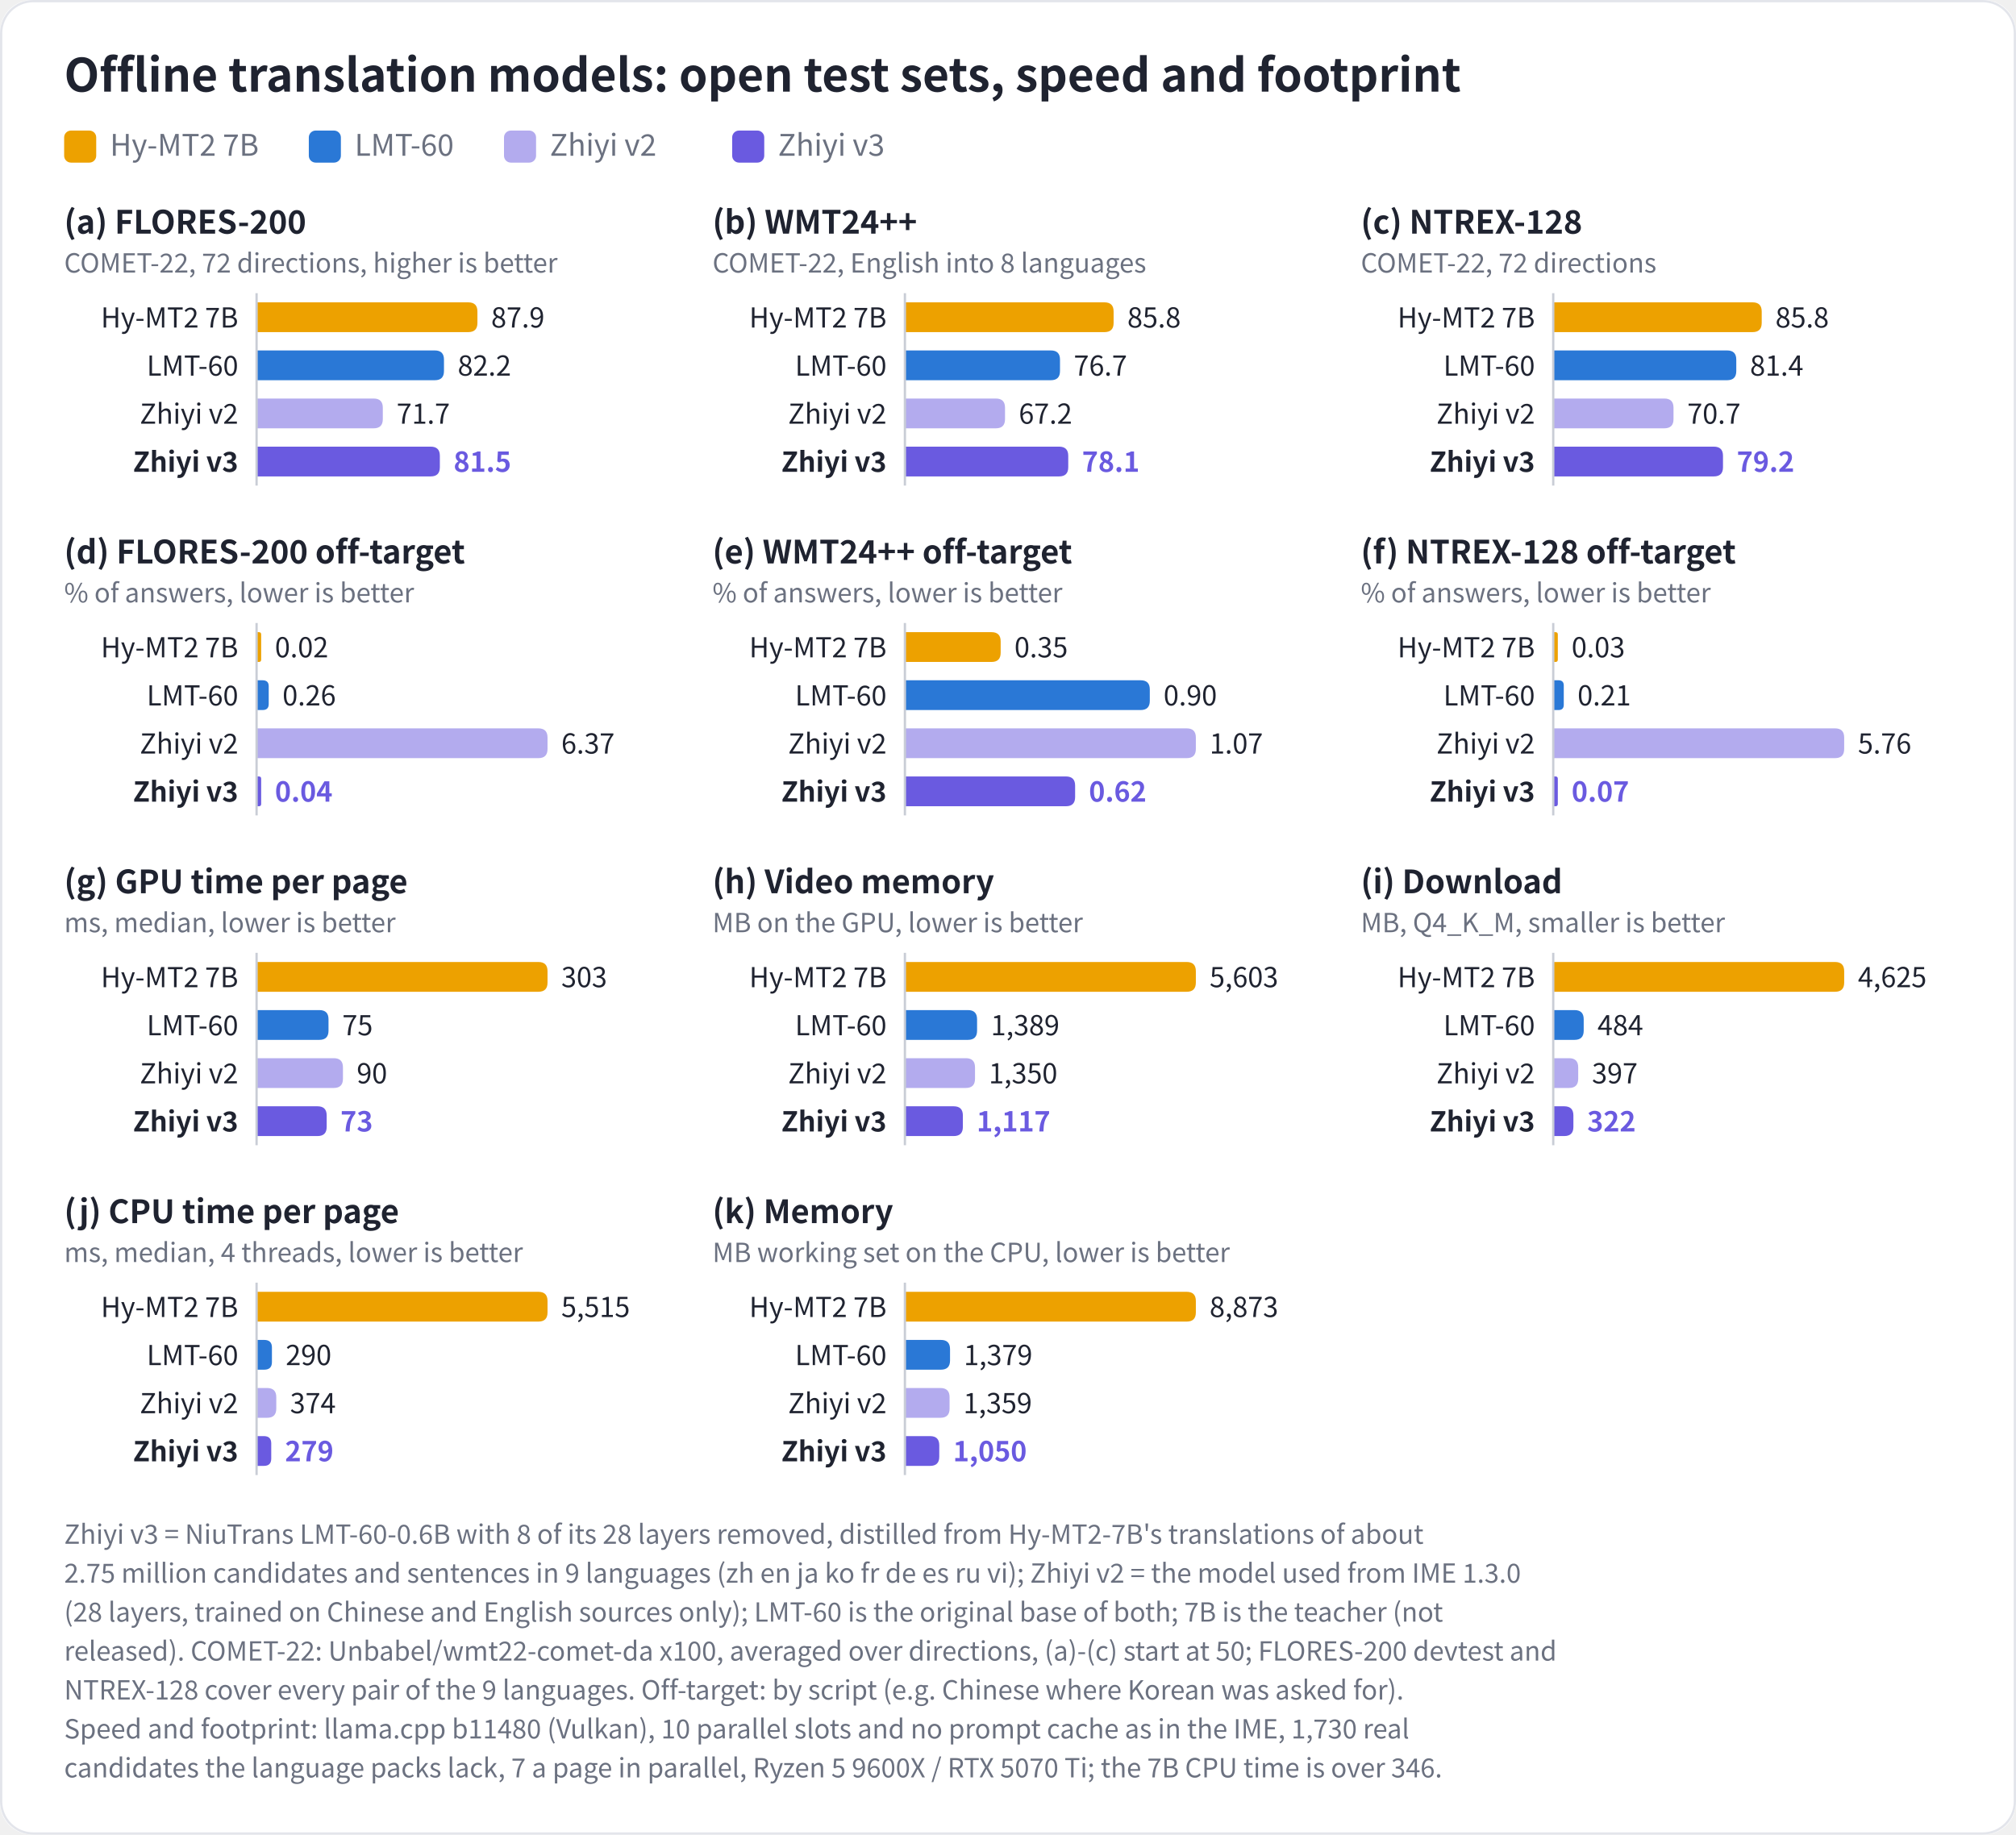
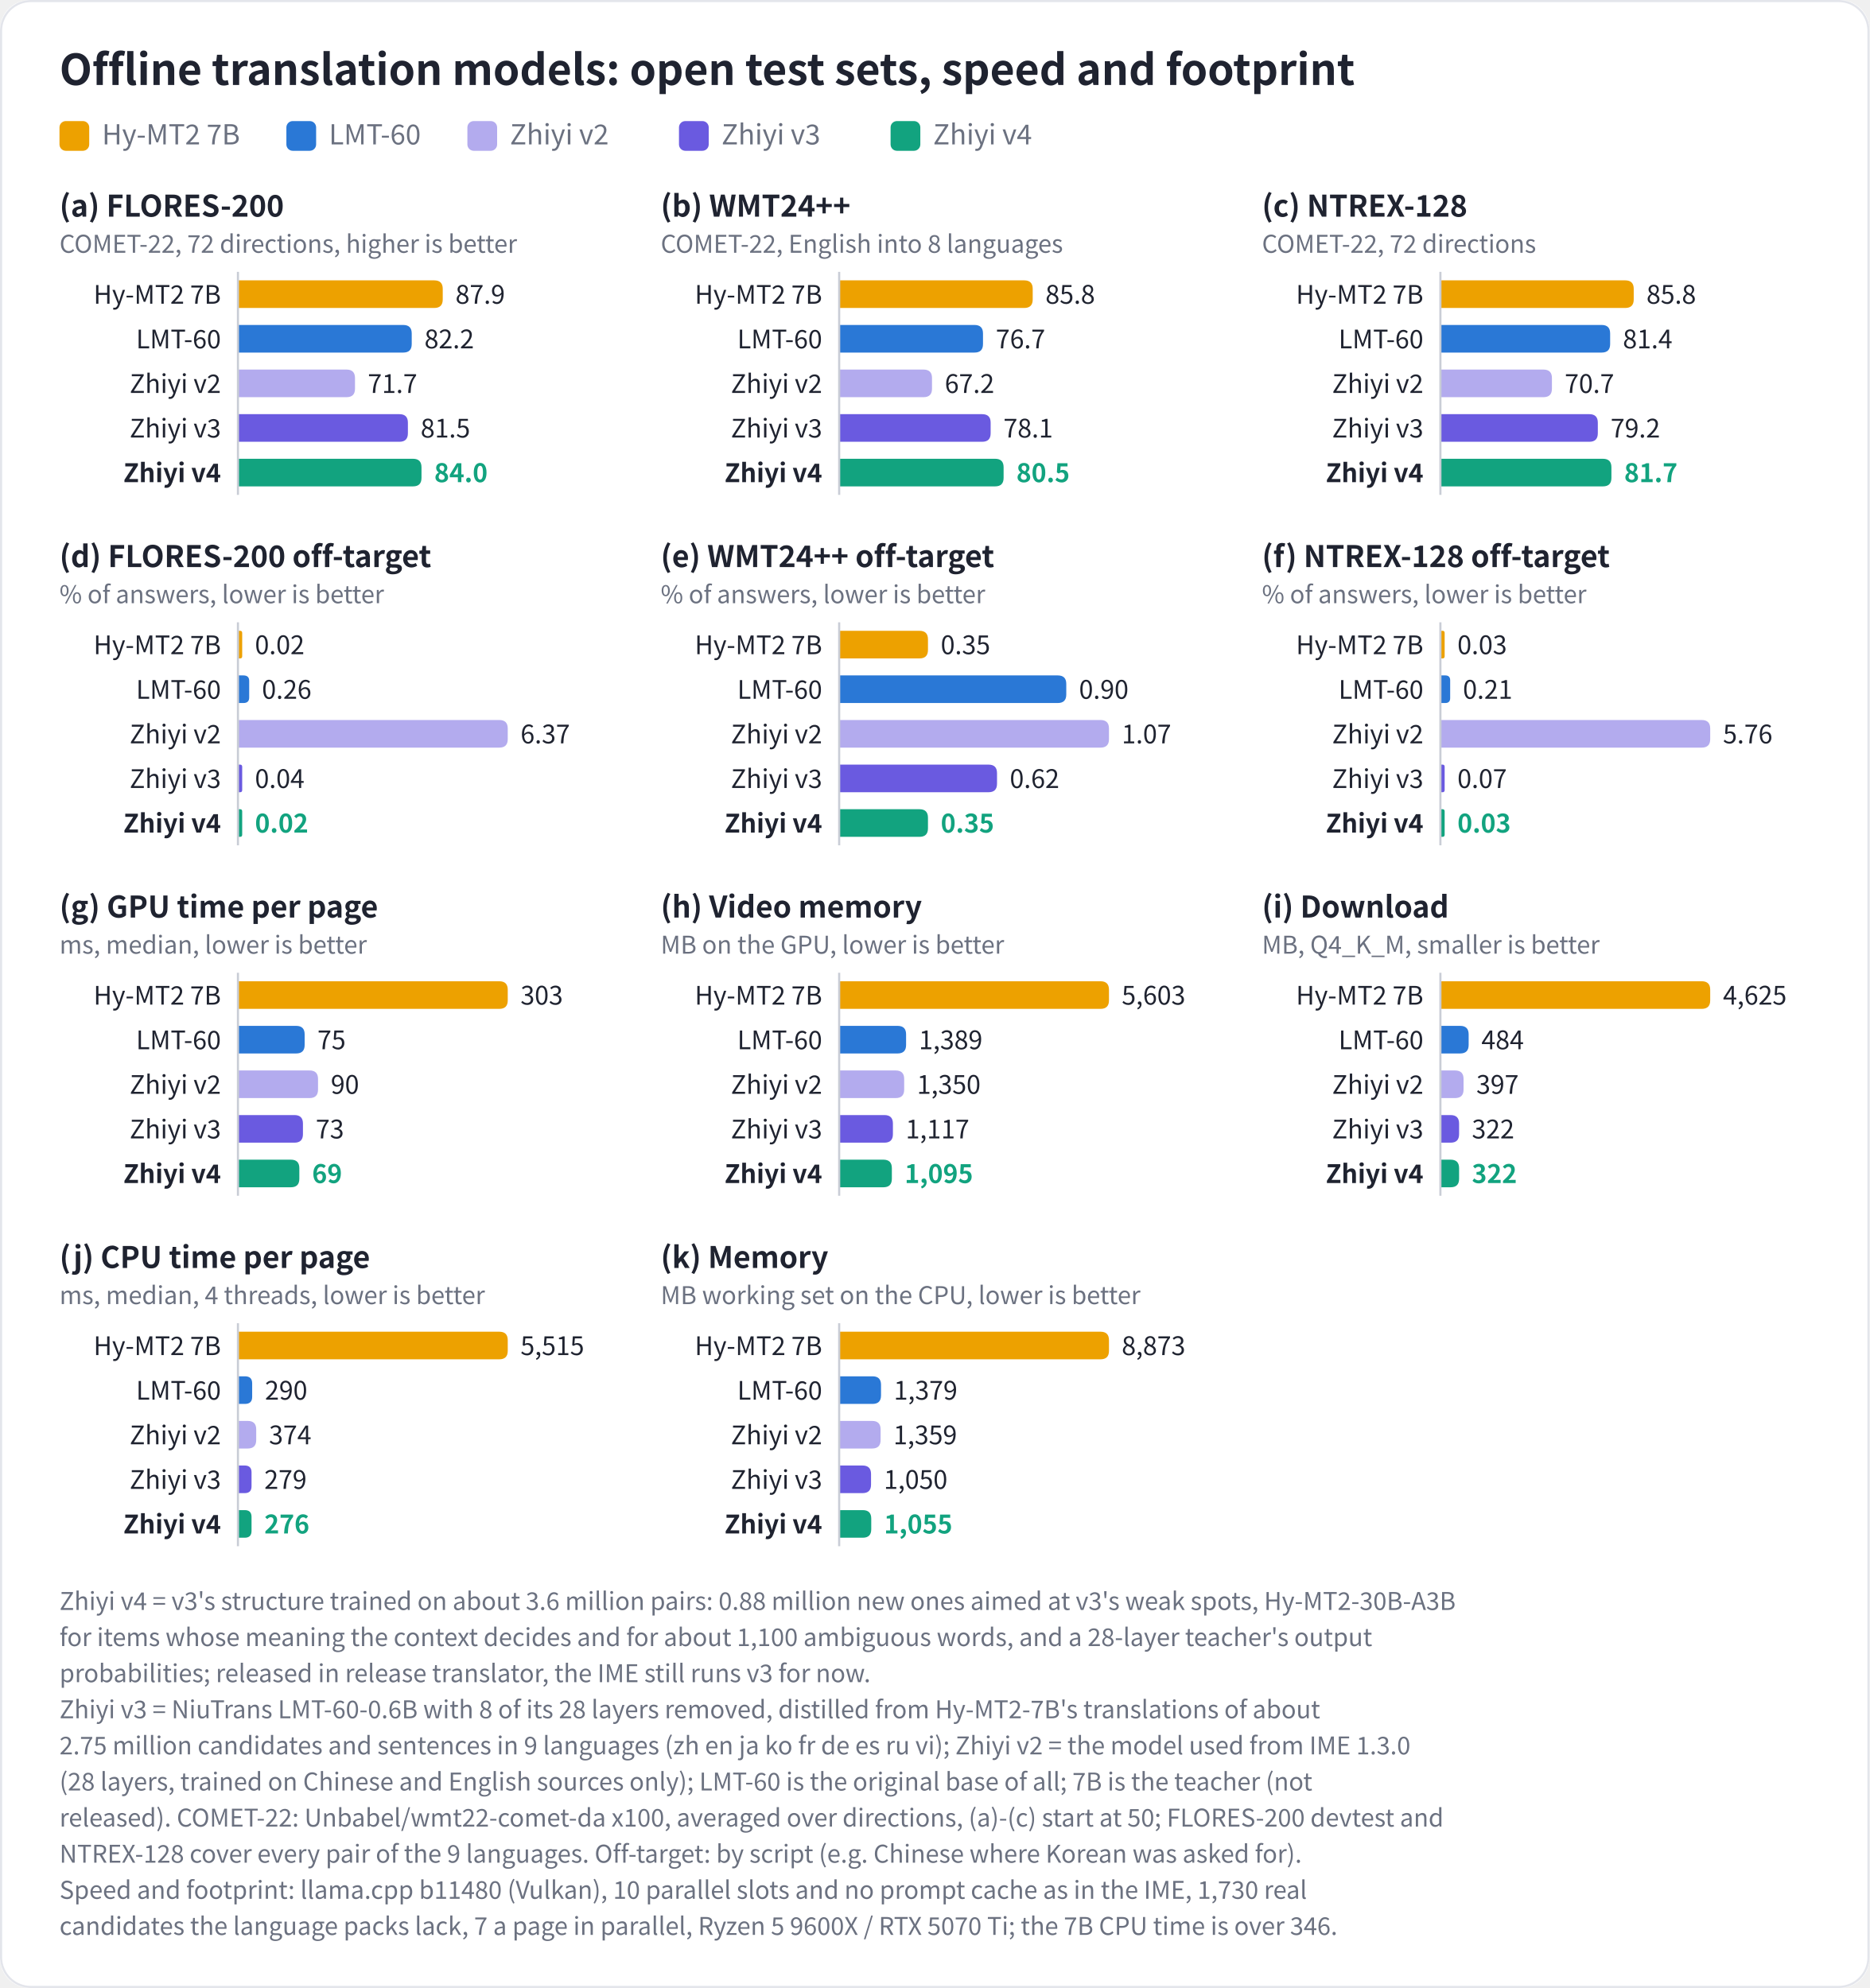
- <svg xmlns="http://www.w3.org/2000/svg" width="880" height="801" viewBox="0 0 880 801" font-family="'Microsoft YaHei','PingFang SC','Noto Sans CJK SC','Segoe UI',sans-serif">
-   <rect width="880" height="801" rx="14" fill="#FFFFFF" />
-   <rect x="0.5" y="0.5" width="879" height="800" rx="14" fill="none" stroke="#E3E5EB" />
+ <svg xmlns="http://www.w3.org/2000/svg" width="880" height="936" viewBox="0 0 880 936" font-family="'Microsoft YaHei','PingFang SC','Noto Sans CJK SC','Segoe UI',sans-serif">
+   <rect width="880" height="936" rx="14" fill="#FFFFFF" />
+   <rect x="0.5" y="0.5" width="879" height="935" rx="14" fill="none" stroke="#E3E5EB" />
  <text x="28" y="40" font-size="20" font-weight="700" fill="#1F2330">Offline translation models: open test sets, speed and footprint</text>
  <rect x="28" y="57" width="14" height="14" rx="3" fill="#EDA100" />
  <text x="48" y="68" font-size="13" fill="#6B7180">Hy-MT2 7B</text>
  <rect x="134.8" y="57" width="14" height="14" rx="3" fill="#2A78D6" />
  <text x="154.8" y="68" font-size="13" fill="#6B7180">LMT-60</text>
  <rect x="220.0" y="57" width="14" height="14" rx="3" fill="#B3ABEE" />
  <text x="240.0" y="68" font-size="13" fill="#6B7180">Zhiyi v2</text>
  <rect x="319.6" y="57" width="14" height="14" rx="3" fill="#6A5AE0" />
  <text x="339.6" y="68" font-size="13" fill="#6B7180">Zhiyi v3</text>
+   <rect x="419.2" y="57" width="14" height="14" rx="3" fill="#12A37F" />
+   <text x="439.2" y="68" font-size="13" fill="#6B7180">Zhiyi v4</text>
  <text x="28" y="102" font-size="14" font-weight="700" fill="#1F2330">(a) FLORES-200</text>
  <text x="28" y="119" font-size="11.5" fill="#6B7180">COMET-22, 72 directions, higher is better</text>
  <text x="104" y="143" font-size="12" text-anchor="end" font-weight="400" fill="#1F2330">Hy-MT2 7B</text>
  <path d="M112,132 H204.4 Q208.4,132 208.4,136.0 V141.0 Q208.4,145 204.4,145 H112 Z" fill="#EDA100" />
  <text x="214.4" y="143" font-size="12" font-weight="400" fill="#1F2330">87.9</text>
  <text x="104" y="164" font-size="12" text-anchor="end" font-weight="400" fill="#1F2330">LMT-60</text>
  <path d="M112,153 H189.8 Q193.8,153 193.8,157.0 V162.0 Q193.8,166 189.8,166 H112 Z" fill="#2A78D6" />
  <text x="199.8" y="164" font-size="12" font-weight="400" fill="#1F2330">82.2</text>
  <text x="104" y="185" font-size="12" text-anchor="end" font-weight="400" fill="#1F2330">Zhiyi v2</text>
  <path d="M112,174 H163.1 Q167.1,174 167.1,178.0 V183.0 Q167.1,187 163.1,187 H112 Z" fill="#B3ABEE" />
  <text x="173.1" y="185" font-size="12" font-weight="400" fill="#1F2330">71.7</text>
-   <text x="104" y="206" font-size="12" text-anchor="end" font-weight="700" fill="#1F2330">Zhiyi v3</text>
+   <text x="104" y="206" font-size="12" text-anchor="end" font-weight="400" fill="#1F2330">Zhiyi v3</text>
  <path d="M112,195 H188.0 Q192.0,195 192.0,199.0 V204.0 Q192.0,208 188.0,208 H112 Z" fill="#6A5AE0" />
-   <text x="198.0" y="206" font-size="12" font-weight="700" fill="#6A5AE0">81.5</text>
-   <line x1="112" y1="128" x2="112" y2="212" stroke="#C9CDD6" />
+   <text x="198.0" y="206" font-size="12" font-weight="400" fill="#1F2330">81.5</text>
+   <text x="104" y="227" font-size="12" text-anchor="end" font-weight="700" fill="#1F2330">Zhiyi v4</text>
+   <path d="M112,216 H194.4 Q198.4,216 198.4,220.0 V225.0 Q198.4,229 194.4,229 H112 Z" fill="#12A37F" />
+   <text x="204.4" y="227" font-size="12" font-weight="700" fill="#12A37F">84.0</text>
+   <line x1="112" y1="128" x2="112" y2="233" stroke="#C9CDD6" />
  <text x="311" y="102" font-size="14" font-weight="700" fill="#1F2330">(b) WMT24++</text>
  <text x="311" y="119" font-size="11.5" fill="#6B7180">COMET-22, English into 8 languages</text>
  <text x="387" y="143" font-size="12" text-anchor="end" font-weight="400" fill="#1F2330">Hy-MT2 7B</text>
  <path d="M395,132 H482.1 Q486.1,132 486.1,136.0 V141.0 Q486.1,145 482.1,145 H395 Z" fill="#EDA100" />
  <text x="492.1" y="143" font-size="12" font-weight="400" fill="#1F2330">85.8</text>
  <text x="387" y="164" font-size="12" text-anchor="end" font-weight="400" fill="#1F2330">LMT-60</text>
  <path d="M395,153 H458.7 Q462.7,153 462.7,157.0 V162.0 Q462.7,166 458.7,166 H395 Z" fill="#2A78D6" />
  <text x="468.7" y="164" font-size="12" font-weight="400" fill="#1F2330">76.7</text>
  <text x="387" y="185" font-size="12" text-anchor="end" font-weight="400" fill="#1F2330">Zhiyi v2</text>
  <path d="M395,174 H434.7 Q438.7,174 438.7,178.0 V183.0 Q438.7,187 434.7,187 H395 Z" fill="#B3ABEE" />
  <text x="444.7" y="185" font-size="12" font-weight="400" fill="#1F2330">67.2</text>
-   <text x="387" y="206" font-size="12" text-anchor="end" font-weight="700" fill="#1F2330">Zhiyi v3</text>
+   <text x="387" y="206" font-size="12" text-anchor="end" font-weight="400" fill="#1F2330">Zhiyi v3</text>
  <path d="M395,195 H462.3 Q466.3,195 466.3,199.0 V204.0 Q466.3,208 462.3,208 H395 Z" fill="#6A5AE0" />
-   <text x="472.3" y="206" font-size="12" font-weight="700" fill="#6A5AE0">78.1</text>
-   <line x1="395" y1="128" x2="395" y2="212" stroke="#C9CDD6" />
+   <text x="472.3" y="206" font-size="12" font-weight="400" fill="#1F2330">78.1</text>
+   <text x="387" y="227" font-size="12" text-anchor="end" font-weight="700" fill="#1F2330">Zhiyi v4</text>
+   <path d="M395,216 H468.4 Q472.4,216 472.4,220.0 V225.0 Q472.4,229 468.4,229 H395 Z" fill="#12A37F" />
+   <text x="478.4" y="227" font-size="12" font-weight="700" fill="#12A37F">80.5</text>
+   <line x1="395" y1="128" x2="395" y2="233" stroke="#C9CDD6" />
  <text x="594" y="102" font-size="14" font-weight="700" fill="#1F2330">(c) NTREX-128</text>
  <text x="594" y="119" font-size="11.5" fill="#6B7180">COMET-22, 72 directions</text>
  <text x="670" y="143" font-size="12" text-anchor="end" font-weight="400" fill="#1F2330">Hy-MT2 7B</text>
  <path d="M678,132 H765.0 Q769.0,132 769.0,136.0 V141.0 Q769.0,145 765.0,145 H678 Z" fill="#EDA100" />
  <text x="775.0" y="143" font-size="12" font-weight="400" fill="#1F2330">85.8</text>
  <text x="670" y="164" font-size="12" text-anchor="end" font-weight="400" fill="#1F2330">LMT-60</text>
  <path d="M678,153 H753.9 Q757.9,153 757.9,157.0 V162.0 Q757.9,166 753.9,166 H678 Z" fill="#2A78D6" />
  <text x="763.9" y="164" font-size="12" font-weight="400" fill="#1F2330">81.4</text>
  <text x="670" y="185" font-size="12" text-anchor="end" font-weight="400" fill="#1F2330">Zhiyi v2</text>
  <path d="M678,174 H726.5 Q730.5,174 730.5,178.0 V183.0 Q730.5,187 726.5,187 H678 Z" fill="#B3ABEE" />
  <text x="736.5" y="185" font-size="12" font-weight="400" fill="#1F2330">70.7</text>
-   <text x="670" y="206" font-size="12" text-anchor="end" font-weight="700" fill="#1F2330">Zhiyi v3</text>
+   <text x="670" y="206" font-size="12" text-anchor="end" font-weight="400" fill="#1F2330">Zhiyi v3</text>
  <path d="M678,195 H748.1 Q752.1,195 752.1,199.0 V204.0 Q752.1,208 748.1,208 H678 Z" fill="#6A5AE0" />
-   <text x="758.1" y="206" font-size="12" font-weight="700" fill="#6A5AE0">79.2</text>
-   <line x1="678" y1="128" x2="678" y2="212" stroke="#C9CDD6" />
-   <text x="28" y="246" font-size="14" font-weight="700" fill="#1F2330">(d) FLORES-200 off-target</text>
-   <text x="28" y="263" font-size="11.5" fill="#6B7180">% of answers, lower is better</text>
-   <text x="104" y="287" font-size="12" text-anchor="end" font-weight="400" fill="#1F2330">Hy-MT2 7B</text>
-   <path d="M112,276 H113.0 Q114.0,276 114.0,277.0 V288.0 Q114.0,289 113.0,289 H112 Z" fill="#EDA100" />
-   <text x="120.0" y="287" font-size="12" font-weight="400" fill="#1F2330">0.02</text>
-   <text x="104" y="308" font-size="12" text-anchor="end" font-weight="400" fill="#1F2330">LMT-60</text>
-   <path d="M112,297 H114.6 Q117.3,297 117.3,299.6 V307.4 Q117.3,310 114.6,310 H112 Z" fill="#2A78D6" />
-   <text x="123.3" y="308" font-size="12" font-weight="400" fill="#1F2330">0.26</text>
-   <text x="104" y="329" font-size="12" text-anchor="end" font-weight="400" fill="#1F2330">Zhiyi v2</text>
-   <path d="M112,318 H235.0 Q239.0,318 239.0,322.0 V327.0 Q239.0,331 235.0,331 H112 Z" fill="#B3ABEE" />
-   <text x="245.0" y="329" font-size="12" font-weight="400" fill="#1F2330">6.37</text>
-   <text x="104" y="350" font-size="12" text-anchor="end" font-weight="700" fill="#1F2330">Zhiyi v3</text>
-   <path d="M112,339 H113.0 Q114.0,339 114.0,340.0 V351.0 Q114.0,352 113.0,352 H112 Z" fill="#6A5AE0" />
-   <text x="120.0" y="350" font-size="12" font-weight="700" fill="#6A5AE0">0.04</text>
-   <line x1="112" y1="272" x2="112" y2="356" stroke="#C9CDD6" />
-   <text x="311" y="246" font-size="14" font-weight="700" fill="#1F2330">(e) WMT24++ off-target</text>
-   <text x="311" y="263" font-size="11.5" fill="#6B7180">% of answers, lower is better</text>
-   <text x="387" y="287" font-size="12" text-anchor="end" font-weight="400" fill="#1F2330">Hy-MT2 7B</text>
-   <path d="M395,276 H432.8 Q436.8,276 436.8,280.0 V285.0 Q436.8,289 432.8,289 H395 Z" fill="#EDA100" />
-   <text x="442.8" y="287" font-size="12" font-weight="400" fill="#1F2330">0.35</text>
-   <text x="387" y="308" font-size="12" text-anchor="end" font-weight="400" fill="#1F2330">LMT-60</text>
-   <path d="M395,297 H497.9 Q501.9,297 501.9,301.0 V306.0 Q501.9,310 497.9,310 H395 Z" fill="#2A78D6" />
-   <text x="507.9" y="308" font-size="12" font-weight="400" fill="#1F2330">0.90</text>
-   <text x="387" y="329" font-size="12" text-anchor="end" font-weight="400" fill="#1F2330">Zhiyi v2</text>
-   <path d="M395,318 H518.0 Q522.0,318 522.0,322.0 V327.0 Q522.0,331 518.0,331 H395 Z" fill="#B3ABEE" />
-   <text x="528.0" y="329" font-size="12" font-weight="400" fill="#1F2330">1.07</text>
-   <text x="387" y="350" font-size="12" text-anchor="end" font-weight="700" fill="#1F2330">Zhiyi v3</text>
-   <path d="M395,339 H465.3 Q469.3,339 469.3,343.0 V348.0 Q469.3,352 465.3,352 H395 Z" fill="#6A5AE0" />
-   <text x="475.3" y="350" font-size="12" font-weight="700" fill="#6A5AE0">0.62</text>
-   <line x1="395" y1="272" x2="395" y2="356" stroke="#C9CDD6" />
-   <text x="594" y="246" font-size="14" font-weight="700" fill="#1F2330">(f) NTREX-128 off-target</text>
-   <text x="594" y="263" font-size="11.5" fill="#6B7180">% of answers, lower is better</text>
-   <text x="670" y="287" font-size="12" text-anchor="end" font-weight="400" fill="#1F2330">Hy-MT2 7B</text>
-   <path d="M678,276 H679.0 Q680.0,276 680.0,277.0 V288.0 Q680.0,289 679.0,289 H678 Z" fill="#EDA100" />
-   <text x="686.0" y="287" font-size="12" font-weight="400" fill="#1F2330">0.03</text>
-   <text x="670" y="308" font-size="12" text-anchor="end" font-weight="400" fill="#1F2330">LMT-60</text>
-   <path d="M678,297 H680.3 Q682.6,297 682.6,299.3 V307.7 Q682.6,310 680.3,310 H678 Z" fill="#2A78D6" />
-   <text x="688.6" y="308" font-size="12" font-weight="400" fill="#1F2330">0.21</text>
-   <text x="670" y="329" font-size="12" text-anchor="end" font-weight="400" fill="#1F2330">Zhiyi v2</text>
-   <path d="M678,318 H801.0 Q805.0,318 805.0,322.0 V327.0 Q805.0,331 801.0,331 H678 Z" fill="#B3ABEE" />
-   <text x="811.0" y="329" font-size="12" font-weight="400" fill="#1F2330">5.76</text>
-   <text x="670" y="350" font-size="12" text-anchor="end" font-weight="700" fill="#1F2330">Zhiyi v3</text>
-   <path d="M678,339 H679.0 Q680.0,339 680.0,340.0 V351.0 Q680.0,352 679.0,352 H678 Z" fill="#6A5AE0" />
-   <text x="686.0" y="350" font-size="12" font-weight="700" fill="#6A5AE0">0.07</text>
-   <line x1="678" y1="272" x2="678" y2="356" stroke="#C9CDD6" />
-   <text x="28" y="390" font-size="14" font-weight="700" fill="#1F2330">(g) GPU time per page</text>
-   <text x="28" y="407" font-size="11.5" fill="#6B7180">ms, median, lower is better</text>
-   <text x="104" y="431" font-size="12" text-anchor="end" font-weight="400" fill="#1F2330">Hy-MT2 7B</text>
-   <path d="M112,420 H235.0 Q239.0,420 239.0,424.0 V429.0 Q239.0,433 235.0,433 H112 Z" fill="#EDA100" />
-   <text x="245.0" y="431" font-size="12" font-weight="400" fill="#1F2330">303</text>
-   <text x="104" y="452" font-size="12" text-anchor="end" font-weight="400" fill="#1F2330">LMT-60</text>
-   <path d="M112,441 H139.4 Q143.4,441 143.4,445.0 V450.0 Q143.4,454 139.4,454 H112 Z" fill="#2A78D6" />
-   <text x="149.4" y="452" font-size="12" font-weight="400" fill="#1F2330">75</text>
-   <text x="104" y="473" font-size="12" text-anchor="end" font-weight="400" fill="#1F2330">Zhiyi v2</text>
-   <path d="M112,462 H145.7 Q149.7,462 149.7,466.0 V471.0 Q149.7,475 145.7,475 H112 Z" fill="#B3ABEE" />
-   <text x="155.7" y="473" font-size="12" font-weight="400" fill="#1F2330">90</text>
-   <text x="104" y="494" font-size="12" text-anchor="end" font-weight="700" fill="#1F2330">Zhiyi v3</text>
-   <path d="M112,483 H138.6 Q142.6,483 142.6,487.0 V492.0 Q142.6,496 138.6,496 H112 Z" fill="#6A5AE0" />
-   <text x="148.6" y="494" font-size="12" font-weight="700" fill="#6A5AE0">73</text>
-   <line x1="112" y1="416" x2="112" y2="500" stroke="#C9CDD6" />
-   <text x="311" y="390" font-size="14" font-weight="700" fill="#1F2330">(h) Video memory</text>
-   <text x="311" y="407" font-size="11.5" fill="#6B7180">MB on the GPU, lower is better</text>
-   <text x="387" y="431" font-size="12" text-anchor="end" font-weight="400" fill="#1F2330">Hy-MT2 7B</text>
-   <path d="M395,420 H518.0 Q522.0,420 522.0,424.0 V429.0 Q522.0,433 518.0,433 H395 Z" fill="#EDA100" />
-   <text x="528.0" y="431" font-size="12" font-weight="400" fill="#1F2330">5,603</text>
-   <text x="387" y="452" font-size="12" text-anchor="end" font-weight="400" fill="#1F2330">LMT-60</text>
-   <path d="M395,441 H422.5 Q426.5,441 426.5,445.0 V450.0 Q426.5,454 422.5,454 H395 Z" fill="#2A78D6" />
-   <text x="432.5" y="452" font-size="12" font-weight="400" fill="#1F2330">1,389</text>
-   <text x="387" y="473" font-size="12" text-anchor="end" font-weight="400" fill="#1F2330">Zhiyi v2</text>
-   <path d="M395,462 H421.6 Q425.6,462 425.6,466.0 V471.0 Q425.6,475 421.6,475 H395 Z" fill="#B3ABEE" />
-   <text x="431.6" y="473" font-size="12" font-weight="400" fill="#1F2330">1,350</text>
-   <text x="387" y="494" font-size="12" text-anchor="end" font-weight="700" fill="#1F2330">Zhiyi v3</text>
-   <path d="M395,483 H416.3 Q420.3,483 420.3,487.0 V492.0 Q420.3,496 416.3,496 H395 Z" fill="#6A5AE0" />
-   <text x="426.3" y="494" font-size="12" font-weight="700" fill="#6A5AE0">1,117</text>
-   <line x1="395" y1="416" x2="395" y2="500" stroke="#C9CDD6" />
-   <text x="594" y="390" font-size="14" font-weight="700" fill="#1F2330">(i) Download</text>
-   <text x="594" y="407" font-size="11.5" fill="#6B7180">MB, Q4_K_M, smaller is better</text>
-   <text x="670" y="431" font-size="12" text-anchor="end" font-weight="400" fill="#1F2330">Hy-MT2 7B</text>
-   <path d="M678,420 H801.0 Q805.0,420 805.0,424.0 V429.0 Q805.0,433 801.0,433 H678 Z" fill="#EDA100" />
-   <text x="811.0" y="431" font-size="12" font-weight="400" fill="#1F2330">4,625</text>
-   <text x="670" y="452" font-size="12" text-anchor="end" font-weight="400" fill="#1F2330">LMT-60</text>
-   <path d="M678,441 H687.3 Q691.3,441 691.3,445.0 V450.0 Q691.3,454 687.3,454 H678 Z" fill="#2A78D6" />
-   <text x="697.3" y="452" font-size="12" font-weight="400" fill="#1F2330">484</text>
-   <text x="670" y="473" font-size="12" text-anchor="end" font-weight="400" fill="#1F2330">Zhiyi v2</text>
-   <path d="M678,462 H684.9 Q688.9,462 688.9,466.0 V471.0 Q688.9,475 684.9,475 H678 Z" fill="#B3ABEE" />
-   <text x="694.9" y="473" font-size="12" font-weight="400" fill="#1F2330">397</text>
-   <text x="670" y="494" font-size="12" text-anchor="end" font-weight="700" fill="#1F2330">Zhiyi v3</text>
-   <path d="M678,483 H682.8 Q686.8,483 686.8,487.0 V492.0 Q686.8,496 682.8,496 H678 Z" fill="#6A5AE0" />
-   <text x="692.8" y="494" font-size="12" font-weight="700" fill="#6A5AE0">322</text>
-   <line x1="678" y1="416" x2="678" y2="500" stroke="#C9CDD6" />
-   <text x="28" y="534" font-size="14" font-weight="700" fill="#1F2330">(j) CPU time per page</text>
-   <text x="28" y="551" font-size="11.5" fill="#6B7180">ms, median, 4 threads, lower is better</text>
-   <text x="104" y="575" font-size="12" text-anchor="end" font-weight="400" fill="#1F2330">Hy-MT2 7B</text>
-   <path d="M112,564 H235.0 Q239.0,564 239.0,568.0 V573.0 Q239.0,577 235.0,577 H112 Z" fill="#EDA100" />
-   <text x="245.0" y="575" font-size="12" font-weight="400" fill="#1F2330">5,515</text>
-   <text x="104" y="596" font-size="12" text-anchor="end" font-weight="400" fill="#1F2330">LMT-60</text>
-   <path d="M112,585 H115.3 Q118.7,585 118.7,588.3 V594.7 Q118.7,598 115.3,598 H112 Z" fill="#2A78D6" />
-   <text x="124.7" y="596" font-size="12" font-weight="400" fill="#1F2330">290</text>
-   <text x="104" y="617" font-size="12" text-anchor="end" font-weight="400" fill="#1F2330">Zhiyi v2</text>
-   <path d="M112,606 H116.6 Q120.6,606 120.6,610.0 V615.0 Q120.6,619 116.6,619 H112 Z" fill="#B3ABEE" />
-   <text x="126.6" y="617" font-size="12" font-weight="400" fill="#1F2330">374</text>
-   <text x="104" y="638" font-size="12" text-anchor="end" font-weight="700" fill="#1F2330">Zhiyi v3</text>
-   <path d="M112,627 H115.2 Q118.4,627 118.4,630.2 V636.8 Q118.4,640 115.2,640 H112 Z" fill="#6A5AE0" />
-   <text x="124.4" y="638" font-size="12" font-weight="700" fill="#6A5AE0">279</text>
-   <line x1="112" y1="560" x2="112" y2="644" stroke="#C9CDD6" />
-   <text x="311" y="534" font-size="14" font-weight="700" fill="#1F2330">(k) Memory</text>
-   <text x="311" y="551" font-size="11.5" fill="#6B7180">MB working set on the CPU, lower is better</text>
-   <text x="387" y="575" font-size="12" text-anchor="end" font-weight="400" fill="#1F2330">Hy-MT2 7B</text>
-   <path d="M395,564 H518.0 Q522.0,564 522.0,568.0 V573.0 Q522.0,577 518.0,577 H395 Z" fill="#EDA100" />
-   <text x="528.0" y="575" font-size="12" font-weight="400" fill="#1F2330">8,873</text>
-   <text x="387" y="596" font-size="12" text-anchor="end" font-weight="400" fill="#1F2330">LMT-60</text>
-   <path d="M395,585 H410.7 Q414.7,585 414.7,589.0 V594.0 Q414.7,598 410.7,598 H395 Z" fill="#2A78D6" />
-   <text x="420.7" y="596" font-size="12" font-weight="400" fill="#1F2330">1,379</text>
-   <text x="387" y="617" font-size="12" text-anchor="end" font-weight="400" fill="#1F2330">Zhiyi v2</text>
-   <path d="M395,606 H410.5 Q414.5,606 414.5,610.0 V615.0 Q414.5,619 410.5,619 H395 Z" fill="#B3ABEE" />
-   <text x="420.5" y="617" font-size="12" font-weight="400" fill="#1F2330">1,359</text>
-   <text x="387" y="638" font-size="12" text-anchor="end" font-weight="700" fill="#1F2330">Zhiyi v3</text>
-   <path d="M395,627 H406.0 Q410.0,627 410.0,631.0 V636.0 Q410.0,640 406.0,640 H395 Z" fill="#6A5AE0" />
-   <text x="416.0" y="638" font-size="12" font-weight="700" fill="#6A5AE0">1,050</text>
-   <line x1="395" y1="560" x2="395" y2="644" stroke="#C9CDD6" />
-   <text x="28" y="674" font-size="11.5" fill="#6B7180">Zhiyi v3 = NiuTrans LMT-60-0.6B with 8 of its 28 layers removed, distilled from Hy-MT2-7B's translations of about</text>
-   <text x="28" y="691" font-size="11.5" fill="#6B7180">2.75 million candidates and sentences in 9 languages (zh en ja ko fr de es ru vi); Zhiyi v2 = the model used from IME 1.3.0</text>
-   <text x="28" y="708" font-size="11.5" fill="#6B7180">(28 layers, trained on Chinese and English sources only); LMT-60 is the original base of both; 7B is the teacher (not</text>
-   <text x="28" y="725" font-size="11.5" fill="#6B7180">released). COMET-22: Unbabel/wmt22-comet-da x100, averaged over directions, (a)-(c) start at 50; FLORES-200 devtest and</text>
-   <text x="28" y="742" font-size="11.5" fill="#6B7180">NTREX-128 cover every pair of the 9 languages. Off-target: by script (e.g. Chinese where Korean was asked for).</text>
-   <text x="28" y="759" font-size="11.5" fill="#6B7180">Speed and footprint: llama.cpp b11480 (Vulkan), 10 parallel slots and no prompt cache as in the IME, 1,730 real</text>
-   <text x="28" y="776" font-size="11.5" fill="#6B7180">candidates the language packs lack, 7 a page in parallel, Ryzen 5 9600X / RTX 5070 Ti; the 7B CPU time is over 346.</text>
+   <text x="758.1" y="206" font-size="12" font-weight="400" fill="#1F2330">79.2</text>
+   <text x="670" y="227" font-size="12" text-anchor="end" font-weight="700" fill="#1F2330">Zhiyi v4</text>
+   <path d="M678,216 H754.5 Q758.5,216 758.5,220.0 V225.0 Q758.5,229 754.5,229 H678 Z" fill="#12A37F" />
+   <text x="764.5" y="227" font-size="12" font-weight="700" fill="#12A37F">81.7</text>
+   <line x1="678" y1="128" x2="678" y2="233" stroke="#C9CDD6" />
+   <text x="28" y="267" font-size="14" font-weight="700" fill="#1F2330">(d) FLORES-200 off-target</text>
+   <text x="28" y="284" font-size="11.5" fill="#6B7180">% of answers, lower is better</text>
+   <text x="104" y="308" font-size="12" text-anchor="end" font-weight="400" fill="#1F2330">Hy-MT2 7B</text>
+   <path d="M112,297 H113.0 Q114.0,297 114.0,298.0 V309.0 Q114.0,310 113.0,310 H112 Z" fill="#EDA100" />
+   <text x="120.0" y="308" font-size="12" font-weight="400" fill="#1F2330">0.02</text>
+   <text x="104" y="329" font-size="12" text-anchor="end" font-weight="400" fill="#1F2330">LMT-60</text>
+   <path d="M112,318 H114.6 Q117.3,318 117.3,320.6 V328.4 Q117.3,331 114.6,331 H112 Z" fill="#2A78D6" />
+   <text x="123.3" y="329" font-size="12" font-weight="400" fill="#1F2330">0.26</text>
+   <text x="104" y="350" font-size="12" text-anchor="end" font-weight="400" fill="#1F2330">Zhiyi v2</text>
+   <path d="M112,339 H235.0 Q239.0,339 239.0,343.0 V348.0 Q239.0,352 235.0,352 H112 Z" fill="#B3ABEE" />
+   <text x="245.0" y="350" font-size="12" font-weight="400" fill="#1F2330">6.37</text>
+   <text x="104" y="371" font-size="12" text-anchor="end" font-weight="400" fill="#1F2330">Zhiyi v3</text>
+   <path d="M112,360 H113.0 Q114.0,360 114.0,361.0 V372.0 Q114.0,373 113.0,373 H112 Z" fill="#6A5AE0" />
+   <text x="120.0" y="371" font-size="12" font-weight="400" fill="#1F2330">0.04</text>
+   <text x="104" y="392" font-size="12" text-anchor="end" font-weight="700" fill="#1F2330">Zhiyi v4</text>
+   <path d="M112,381 H113.0 Q114.0,381 114.0,382.0 V393.0 Q114.0,394 113.0,394 H112 Z" fill="#12A37F" />
+   <text x="120.0" y="392" font-size="12" font-weight="700" fill="#12A37F">0.02</text>
+   <line x1="112" y1="293" x2="112" y2="398" stroke="#C9CDD6" />
+   <text x="311" y="267" font-size="14" font-weight="700" fill="#1F2330">(e) WMT24++ off-target</text>
+   <text x="311" y="284" font-size="11.5" fill="#6B7180">% of answers, lower is better</text>
+   <text x="387" y="308" font-size="12" text-anchor="end" font-weight="400" fill="#1F2330">Hy-MT2 7B</text>
+   <path d="M395,297 H432.8 Q436.8,297 436.8,301.0 V306.0 Q436.8,310 432.8,310 H395 Z" fill="#EDA100" />
+   <text x="442.8" y="308" font-size="12" font-weight="400" fill="#1F2330">0.35</text>
+   <text x="387" y="329" font-size="12" text-anchor="end" font-weight="400" fill="#1F2330">LMT-60</text>
+   <path d="M395,318 H497.9 Q501.9,318 501.9,322.0 V327.0 Q501.9,331 497.9,331 H395 Z" fill="#2A78D6" />
+   <text x="507.9" y="329" font-size="12" font-weight="400" fill="#1F2330">0.90</text>
+   <text x="387" y="350" font-size="12" text-anchor="end" font-weight="400" fill="#1F2330">Zhiyi v2</text>
+   <path d="M395,339 H518.0 Q522.0,339 522.0,343.0 V348.0 Q522.0,352 518.0,352 H395 Z" fill="#B3ABEE" />
+   <text x="528.0" y="350" font-size="12" font-weight="400" fill="#1F2330">1.07</text>
+   <text x="387" y="371" font-size="12" text-anchor="end" font-weight="400" fill="#1F2330">Zhiyi v3</text>
+   <path d="M395,360 H465.3 Q469.3,360 469.3,364.0 V369.0 Q469.3,373 465.3,373 H395 Z" fill="#6A5AE0" />
+   <text x="475.3" y="371" font-size="12" font-weight="400" fill="#1F2330">0.62</text>
+   <text x="387" y="392" font-size="12" text-anchor="end" font-weight="700" fill="#1F2330">Zhiyi v4</text>
+   <path d="M395,381 H432.8 Q436.8,381 436.8,385.0 V390.0 Q436.8,394 432.8,394 H395 Z" fill="#12A37F" />
+   <text x="442.8" y="392" font-size="12" font-weight="700" fill="#12A37F">0.35</text>
+   <line x1="395" y1="293" x2="395" y2="398" stroke="#C9CDD6" />
+   <text x="594" y="267" font-size="14" font-weight="700" fill="#1F2330">(f) NTREX-128 off-target</text>
+   <text x="594" y="284" font-size="11.5" fill="#6B7180">% of answers, lower is better</text>
+   <text x="670" y="308" font-size="12" text-anchor="end" font-weight="400" fill="#1F2330">Hy-MT2 7B</text>
+   <path d="M678,297 H679.0 Q680.0,297 680.0,298.0 V309.0 Q680.0,310 679.0,310 H678 Z" fill="#EDA100" />
+   <text x="686.0" y="308" font-size="12" font-weight="400" fill="#1F2330">0.03</text>
+   <text x="670" y="329" font-size="12" text-anchor="end" font-weight="400" fill="#1F2330">LMT-60</text>
+   <path d="M678,318 H680.3 Q682.6,318 682.6,320.3 V328.7 Q682.6,331 680.3,331 H678 Z" fill="#2A78D6" />
+   <text x="688.6" y="329" font-size="12" font-weight="400" fill="#1F2330">0.21</text>
+   <text x="670" y="350" font-size="12" text-anchor="end" font-weight="400" fill="#1F2330">Zhiyi v2</text>
+   <path d="M678,339 H801.0 Q805.0,339 805.0,343.0 V348.0 Q805.0,352 801.0,352 H678 Z" fill="#B3ABEE" />
+   <text x="811.0" y="350" font-size="12" font-weight="400" fill="#1F2330">5.76</text>
+   <text x="670" y="371" font-size="12" text-anchor="end" font-weight="400" fill="#1F2330">Zhiyi v3</text>
+   <path d="M678,360 H679.0 Q680.0,360 680.0,361.0 V372.0 Q680.0,373 679.0,373 H678 Z" fill="#6A5AE0" />
+   <text x="686.0" y="371" font-size="12" font-weight="400" fill="#1F2330">0.07</text>
+   <text x="670" y="392" font-size="12" text-anchor="end" font-weight="700" fill="#1F2330">Zhiyi v4</text>
+   <path d="M678,381 H679.0 Q680.0,381 680.0,382.0 V393.0 Q680.0,394 679.0,394 H678 Z" fill="#12A37F" />
+   <text x="686.0" y="392" font-size="12" font-weight="700" fill="#12A37F">0.03</text>
+   <line x1="678" y1="293" x2="678" y2="398" stroke="#C9CDD6" />
+   <text x="28" y="432" font-size="14" font-weight="700" fill="#1F2330">(g) GPU time per page</text>
+   <text x="28" y="449" font-size="11.5" fill="#6B7180">ms, median, lower is better</text>
+   <text x="104" y="473" font-size="12" text-anchor="end" font-weight="400" fill="#1F2330">Hy-MT2 7B</text>
+   <path d="M112,462 H235.0 Q239.0,462 239.0,466.0 V471.0 Q239.0,475 235.0,475 H112 Z" fill="#EDA100" />
+   <text x="245.0" y="473" font-size="12" font-weight="400" fill="#1F2330">303</text>
+   <text x="104" y="494" font-size="12" text-anchor="end" font-weight="400" fill="#1F2330">LMT-60</text>
+   <path d="M112,483 H139.4 Q143.4,483 143.4,487.0 V492.0 Q143.4,496 139.4,496 H112 Z" fill="#2A78D6" />
+   <text x="149.4" y="494" font-size="12" font-weight="400" fill="#1F2330">75</text>
+   <text x="104" y="515" font-size="12" text-anchor="end" font-weight="400" fill="#1F2330">Zhiyi v2</text>
+   <path d="M112,504 H145.7 Q149.7,504 149.7,508.0 V513.0 Q149.7,517 145.7,517 H112 Z" fill="#B3ABEE" />
+   <text x="155.7" y="515" font-size="12" font-weight="400" fill="#1F2330">90</text>
+   <text x="104" y="536" font-size="12" text-anchor="end" font-weight="400" fill="#1F2330">Zhiyi v3</text>
+   <path d="M112,525 H138.6 Q142.6,525 142.6,529.0 V534.0 Q142.6,538 138.6,538 H112 Z" fill="#6A5AE0" />
+   <text x="148.6" y="536" font-size="12" font-weight="400" fill="#1F2330">73</text>
+   <text x="104" y="557" font-size="12" text-anchor="end" font-weight="700" fill="#1F2330">Zhiyi v4</text>
+   <path d="M112,546 H136.9 Q140.9,546 140.9,550.0 V555.0 Q140.9,559 136.9,559 H112 Z" fill="#12A37F" />
+   <text x="146.9" y="557" font-size="12" font-weight="700" fill="#12A37F">69</text>
+   <line x1="112" y1="458" x2="112" y2="563" stroke="#C9CDD6" />
+   <text x="311" y="432" font-size="14" font-weight="700" fill="#1F2330">(h) Video memory</text>
+   <text x="311" y="449" font-size="11.5" fill="#6B7180">MB on the GPU, lower is better</text>
+   <text x="387" y="473" font-size="12" text-anchor="end" font-weight="400" fill="#1F2330">Hy-MT2 7B</text>
+   <path d="M395,462 H518.0 Q522.0,462 522.0,466.0 V471.0 Q522.0,475 518.0,475 H395 Z" fill="#EDA100" />
+   <text x="528.0" y="473" font-size="12" font-weight="400" fill="#1F2330">5,603</text>
+   <text x="387" y="494" font-size="12" text-anchor="end" font-weight="400" fill="#1F2330">LMT-60</text>
+   <path d="M395,483 H422.5 Q426.5,483 426.5,487.0 V492.0 Q426.5,496 422.5,496 H395 Z" fill="#2A78D6" />
+   <text x="432.5" y="494" font-size="12" font-weight="400" fill="#1F2330">1,389</text>
+   <text x="387" y="515" font-size="12" text-anchor="end" font-weight="400" fill="#1F2330">Zhiyi v2</text>
+   <path d="M395,504 H421.6 Q425.6,504 425.6,508.0 V513.0 Q425.6,517 421.6,517 H395 Z" fill="#B3ABEE" />
+   <text x="431.6" y="515" font-size="12" font-weight="400" fill="#1F2330">1,350</text>
+   <text x="387" y="536" font-size="12" text-anchor="end" font-weight="400" fill="#1F2330">Zhiyi v3</text>
+   <path d="M395,525 H416.3 Q420.3,525 420.3,529.0 V534.0 Q420.3,538 416.3,538 H395 Z" fill="#6A5AE0" />
+   <text x="426.3" y="536" font-size="12" font-weight="400" fill="#1F2330">1,117</text>
+   <text x="387" y="557" font-size="12" text-anchor="end" font-weight="700" fill="#1F2330">Zhiyi v4</text>
+   <path d="M395,546 H415.8 Q419.8,546 419.8,550.0 V555.0 Q419.8,559 415.8,559 H395 Z" fill="#12A37F" />
+   <text x="425.8" y="557" font-size="12" font-weight="700" fill="#12A37F">1,095</text>
+   <line x1="395" y1="458" x2="395" y2="563" stroke="#C9CDD6" />
+   <text x="594" y="432" font-size="14" font-weight="700" fill="#1F2330">(i) Download</text>
+   <text x="594" y="449" font-size="11.5" fill="#6B7180">MB, Q4_K_M, smaller is better</text>
+   <text x="670" y="473" font-size="12" text-anchor="end" font-weight="400" fill="#1F2330">Hy-MT2 7B</text>
+   <path d="M678,462 H801.0 Q805.0,462 805.0,466.0 V471.0 Q805.0,475 801.0,475 H678 Z" fill="#EDA100" />
+   <text x="811.0" y="473" font-size="12" font-weight="400" fill="#1F2330">4,625</text>
+   <text x="670" y="494" font-size="12" text-anchor="end" font-weight="400" fill="#1F2330">LMT-60</text>
+   <path d="M678,483 H687.3 Q691.3,483 691.3,487.0 V492.0 Q691.3,496 687.3,496 H678 Z" fill="#2A78D6" />
+   <text x="697.3" y="494" font-size="12" font-weight="400" fill="#1F2330">484</text>
+   <text x="670" y="515" font-size="12" text-anchor="end" font-weight="400" fill="#1F2330">Zhiyi v2</text>
+   <path d="M678,504 H684.9 Q688.9,504 688.9,508.0 V513.0 Q688.9,517 684.9,517 H678 Z" fill="#B3ABEE" />
+   <text x="694.9" y="515" font-size="12" font-weight="400" fill="#1F2330">397</text>
+   <text x="670" y="536" font-size="12" text-anchor="end" font-weight="400" fill="#1F2330">Zhiyi v3</text>
+   <path d="M678,525 H682.8 Q686.8,525 686.8,529.0 V534.0 Q686.8,538 682.8,538 H678 Z" fill="#6A5AE0" />
+   <text x="692.8" y="536" font-size="12" font-weight="400" fill="#1F2330">322</text>
+   <text x="670" y="557" font-size="12" text-anchor="end" font-weight="700" fill="#1F2330">Zhiyi v4</text>
+   <path d="M678,546 H682.8 Q686.8,546 686.8,550.0 V555.0 Q686.8,559 682.8,559 H678 Z" fill="#12A37F" />
+   <text x="692.8" y="557" font-size="12" font-weight="700" fill="#12A37F">322</text>
+   <line x1="678" y1="458" x2="678" y2="563" stroke="#C9CDD6" />
+   <text x="28" y="597" font-size="14" font-weight="700" fill="#1F2330">(j) CPU time per page</text>
+   <text x="28" y="614" font-size="11.5" fill="#6B7180">ms, median, 4 threads, lower is better</text>
+   <text x="104" y="638" font-size="12" text-anchor="end" font-weight="400" fill="#1F2330">Hy-MT2 7B</text>
+   <path d="M112,627 H235.0 Q239.0,627 239.0,631.0 V636.0 Q239.0,640 235.0,640 H112 Z" fill="#EDA100" />
+   <text x="245.0" y="638" font-size="12" font-weight="400" fill="#1F2330">5,515</text>
+   <text x="104" y="659" font-size="12" text-anchor="end" font-weight="400" fill="#1F2330">LMT-60</text>
+   <path d="M112,648 H115.3 Q118.7,648 118.7,651.3 V657.7 Q118.7,661 115.3,661 H112 Z" fill="#2A78D6" />
+   <text x="124.7" y="659" font-size="12" font-weight="400" fill="#1F2330">290</text>
+   <text x="104" y="680" font-size="12" text-anchor="end" font-weight="400" fill="#1F2330">Zhiyi v2</text>
+   <path d="M112,669 H116.6 Q120.6,669 120.6,673.0 V678.0 Q120.6,682 116.6,682 H112 Z" fill="#B3ABEE" />
+   <text x="126.6" y="680" font-size="12" font-weight="400" fill="#1F2330">374</text>
+   <text x="104" y="701" font-size="12" text-anchor="end" font-weight="400" fill="#1F2330">Zhiyi v3</text>
+   <path d="M112,690 H115.2 Q118.4,690 118.4,693.2 V699.8 Q118.4,703 115.2,703 H112 Z" fill="#6A5AE0" />
+   <text x="124.4" y="701" font-size="12" font-weight="400" fill="#1F2330">279</text>
+   <text x="104" y="722" font-size="12" text-anchor="end" font-weight="700" fill="#1F2330">Zhiyi v4</text>
+   <path d="M112,711 H115.2 Q118.4,711 118.4,714.2 V720.8 Q118.4,724 115.2,724 H112 Z" fill="#12A37F" />
+   <text x="124.4" y="722" font-size="12" font-weight="700" fill="#12A37F">276</text>
+   <line x1="112" y1="623" x2="112" y2="728" stroke="#C9CDD6" />
+   <text x="311" y="597" font-size="14" font-weight="700" fill="#1F2330">(k) Memory</text>
+   <text x="311" y="614" font-size="11.5" fill="#6B7180">MB working set on the CPU, lower is better</text>
+   <text x="387" y="638" font-size="12" text-anchor="end" font-weight="400" fill="#1F2330">Hy-MT2 7B</text>
+   <path d="M395,627 H518.0 Q522.0,627 522.0,631.0 V636.0 Q522.0,640 518.0,640 H395 Z" fill="#EDA100" />
+   <text x="528.0" y="638" font-size="12" font-weight="400" fill="#1F2330">8,873</text>
+   <text x="387" y="659" font-size="12" text-anchor="end" font-weight="400" fill="#1F2330">LMT-60</text>
+   <path d="M395,648 H410.7 Q414.7,648 414.7,652.0 V657.0 Q414.7,661 410.7,661 H395 Z" fill="#2A78D6" />
+   <text x="420.7" y="659" font-size="12" font-weight="400" fill="#1F2330">1,379</text>
+   <text x="387" y="680" font-size="12" text-anchor="end" font-weight="400" fill="#1F2330">Zhiyi v2</text>
+   <path d="M395,669 H410.5 Q414.5,669 414.5,673.0 V678.0 Q414.5,682 410.5,682 H395 Z" fill="#B3ABEE" />
+   <text x="420.5" y="680" font-size="12" font-weight="400" fill="#1F2330">1,359</text>
+   <text x="387" y="701" font-size="12" text-anchor="end" font-weight="400" fill="#1F2330">Zhiyi v3</text>
+   <path d="M395,690 H406.0 Q410.0,690 410.0,694.0 V699.0 Q410.0,703 406.0,703 H395 Z" fill="#6A5AE0" />
+   <text x="416.0" y="701" font-size="12" font-weight="400" fill="#1F2330">1,050</text>
+   <text x="387" y="722" font-size="12" text-anchor="end" font-weight="700" fill="#1F2330">Zhiyi v4</text>
+   <path d="M395,711 H406.1 Q410.1,711 410.1,715.0 V720.0 Q410.1,724 406.1,724 H395 Z" fill="#12A37F" />
+   <text x="416.1" y="722" font-size="12" font-weight="700" fill="#12A37F">1,055</text>
+   <line x1="395" y1="623" x2="395" y2="728" stroke="#C9CDD6" />
+   <text x="28" y="758" font-size="11.5" fill="#6B7180">Zhiyi v4 = v3's structure trained on about 3.6 million pairs: 0.88 million new ones aimed at v3's weak spots, Hy-MT2-30B-A3B</text>
+   <text x="28" y="775" font-size="11.5" fill="#6B7180">for items whose meaning the context decides and for about 1,100 ambiguous words, and a 28-layer teacher's output</text>
+   <text x="28" y="792" font-size="11.5" fill="#6B7180">probabilities; released in release translator, the IME still runs v3 for now.</text>
+   <text x="28" y="809" font-size="11.5" fill="#6B7180">Zhiyi v3 = NiuTrans LMT-60-0.6B with 8 of its 28 layers removed, distilled from Hy-MT2-7B's translations of about</text>
+   <text x="28" y="826" font-size="11.5" fill="#6B7180">2.75 million candidates and sentences in 9 languages (zh en ja ko fr de es ru vi); Zhiyi v2 = the model used from IME 1.3.0</text>
+   <text x="28" y="843" font-size="11.5" fill="#6B7180">(28 layers, trained on Chinese and English sources only); LMT-60 is the original base of all; 7B is the teacher (not</text>
+   <text x="28" y="860" font-size="11.5" fill="#6B7180">released). COMET-22: Unbabel/wmt22-comet-da x100, averaged over directions, (a)-(c) start at 50; FLORES-200 devtest and</text>
+   <text x="28" y="877" font-size="11.5" fill="#6B7180">NTREX-128 cover every pair of the 9 languages. Off-target: by script (e.g. Chinese where Korean was asked for).</text>
+   <text x="28" y="894" font-size="11.5" fill="#6B7180">Speed and footprint: llama.cpp b11480 (Vulkan), 10 parallel slots and no prompt cache as in the IME, 1,730 real</text>
+   <text x="28" y="911" font-size="11.5" fill="#6B7180">candidates the language packs lack, 7 a page in parallel, Ryzen 5 9600X / RTX 5070 Ti; the 7B CPU time is over 346.</text>
</svg>
